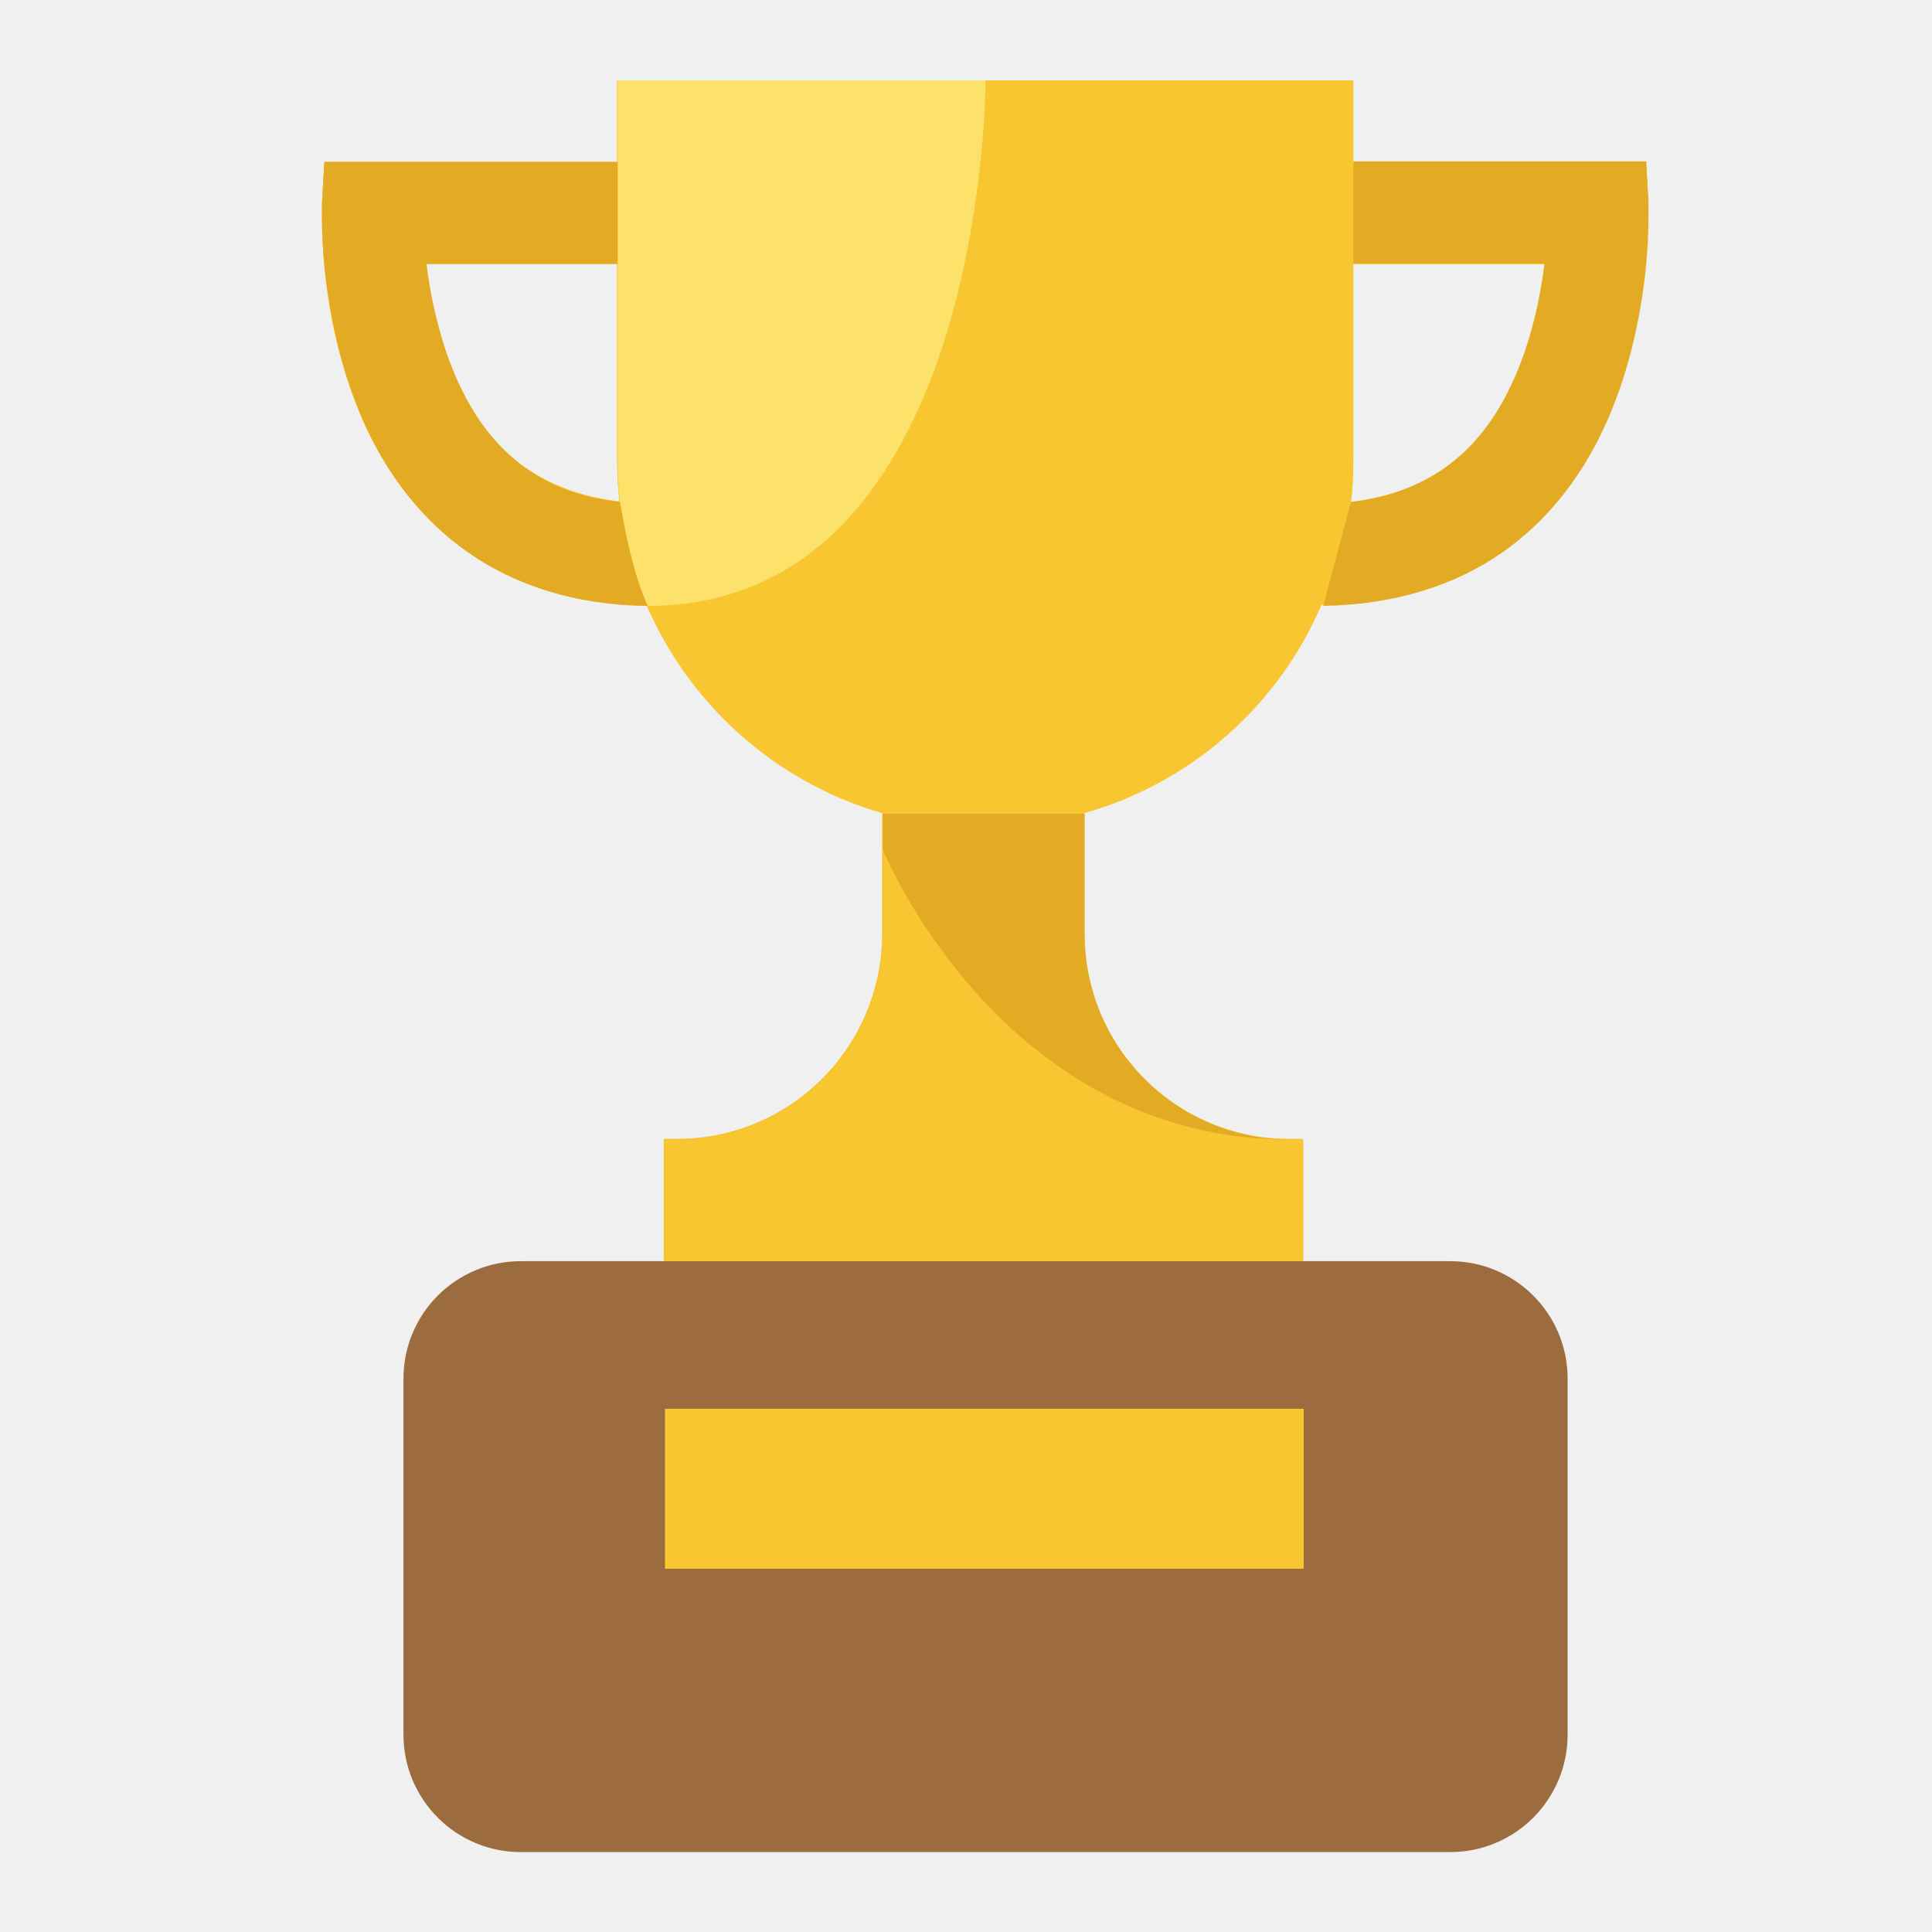
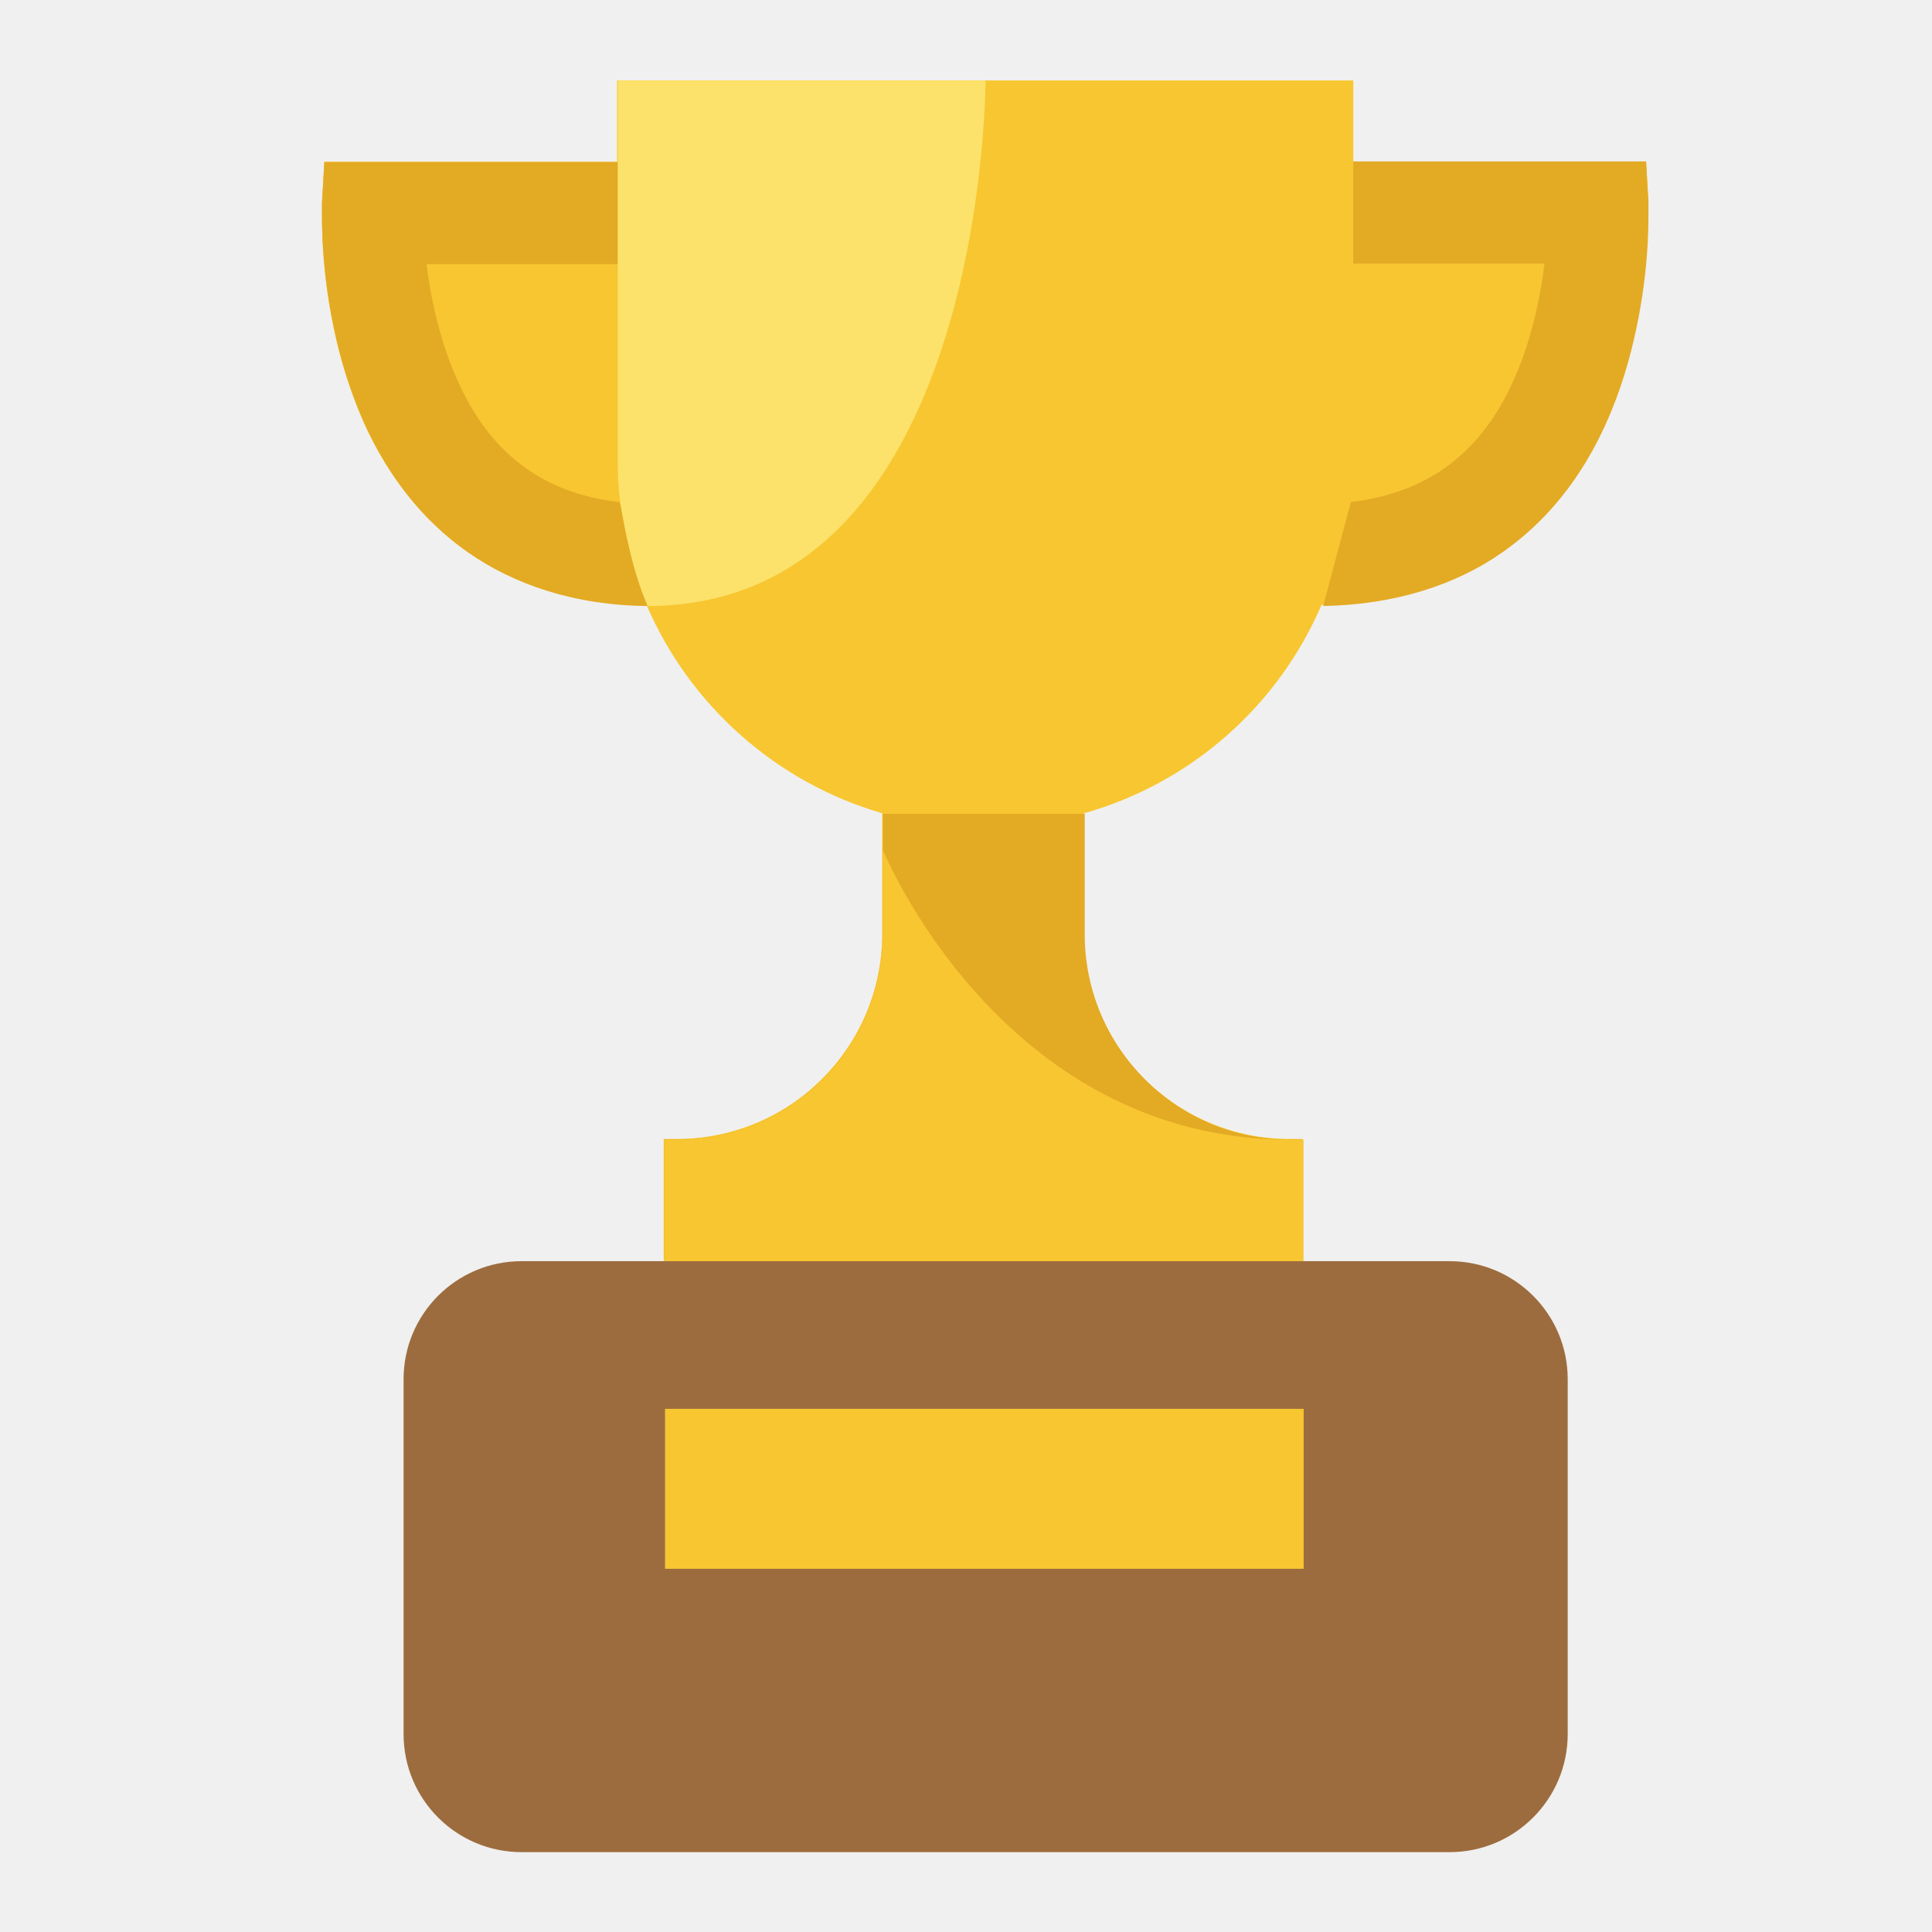
- <svg xmlns="http://www.w3.org/2000/svg" width="90" height="90" viewBox="0 0 90 90" fill="none">
-   <g clip-path="url(#clip0_119_7635)">
-     <path d="M24.267 58.75H67.552C70.578 58.75 73.025 61.197 73.025 64.222V80.805C73.025 83.83 70.578 86.278 67.552 86.278H24.267C21.242 86.278 18.795 83.83 18.795 80.805V64.222C18.795 61.197 21.242 58.75 24.267 58.75Z" fill="#9D6C3E" />
-     <path d="M60.733 65.625H30.977V73.078H60.733V65.625Z" fill="#F7C631" />
-     <path d="M76.793 9.47L76.683 7.545H63.043V3.75H28.75V7.545H15.11L15 9.443C15 9.443 15 9.717 15 10.102C15 11.697 15.165 15.85 17.09 20.003C18.08 22.065 19.565 24.155 21.765 25.695C23.91 27.207 26.743 28.17 30.125 28.198C32.133 32.845 36.148 36.447 41.098 37.877V43.625C41.015 48.85 36.78 53.057 31.528 53.057H30.923V58.722H60.678V53.057H60.073C54.793 53.057 50.503 48.767 50.503 43.487V37.877C55.48 36.475 59.55 32.873 61.558 28.17C64.94 28.115 67.773 27.18 69.918 25.668C73.245 23.33 74.895 19.865 75.748 16.867C76.6 13.842 76.71 11.258 76.71 10.047C76.71 9.662 76.71 9.443 76.71 9.387L76.793 9.47ZM24.515 21.817C22.453 20.387 21.188 18.023 20.528 15.602C20.143 14.255 19.923 13.018 19.84 12.275H28.75V21.405C28.75 22.065 28.778 22.725 28.86 23.358C26.99 23.137 25.615 22.56 24.488 21.79L24.515 21.817ZM70.385 17.968C69.67 19.508 68.653 20.855 67.278 21.817C66.178 22.587 64.775 23.165 62.933 23.385C63.015 22.753 63.043 22.093 63.043 21.433V12.303H71.953C71.788 13.65 71.375 15.932 70.385 17.995V17.968Z" fill="#FED859" />
-     <path d="M76.793 9.47L76.683 7.545H63.043V3.75H28.75V7.545H15.11L15 9.443C15 9.443 15 9.717 15 10.102C15 11.697 15.165 15.85 17.09 20.003C18.08 22.065 19.565 24.155 21.765 25.695C23.91 27.207 26.743 28.17 30.125 28.198C32.133 32.845 36.148 36.447 41.098 37.877V43.625C41.015 48.85 36.78 53.057 31.528 53.057H30.923V58.722H60.678V53.057H60.073C54.793 53.057 50.503 48.767 50.503 43.487V37.877C55.48 36.475 59.55 32.873 61.558 28.17C64.94 28.115 67.773 27.18 69.918 25.668C73.245 23.33 74.895 19.865 75.748 16.867C76.6 13.842 76.71 11.258 76.71 10.047C76.71 9.662 76.71 9.443 76.71 9.387L76.793 9.47ZM24.515 21.817C22.453 20.387 21.188 18.023 20.528 15.602C20.143 14.255 19.923 13.018 19.84 12.275H28.75V21.405C28.75 22.065 28.778 22.725 28.86 23.358C26.99 23.137 25.615 22.56 24.488 21.79L24.515 21.817ZM70.385 17.968C69.67 19.508 68.653 20.855 67.278 21.817C66.178 22.587 64.775 23.165 62.933 23.385C63.015 22.753 63.043 22.093 63.043 21.433V12.303H71.953C71.788 13.65 71.375 15.932 70.385 17.995V17.968Z" fill="#F7C631" />
-     <path d="M41.125 37.905V43.653C41.043 48.877 36.808 53.085 31.555 53.085H30.95V58.75H60.705V53.085H60.1C54.82 53.085 50.53 48.795 50.53 43.515V37.905H41.098H41.125Z" fill="#E3AA24" />
-     <path d="M41.125 39.528V43.653C41.043 48.877 36.808 53.085 31.555 53.085H30.95V58.75H60.705V53.085H60.1C46.57 53.085 41.098 39.528 41.098 39.528H41.125Z" fill="#F7C631" />
-     <path d="M61.64 28.225C65.023 28.17 67.855 27.235 70 25.723C73.328 23.385 74.978 19.92 75.83 16.922C76.683 13.898 76.793 11.312 76.793 10.102C76.793 9.717 76.793 9.497 76.793 9.442L76.683 7.517H63.043V12.275H71.953C71.788 13.623 71.375 15.905 70.385 17.968C69.67 19.508 68.653 20.855 67.278 21.817C66.178 22.587 64.775 23.165 62.933 23.385L61.64 28.225Z" fill="#E3AA24" />
-     <path d="M28.888 23.385C27.018 23.192 25.643 22.615 24.543 21.845C23.14 20.855 22.15 19.508 21.435 17.995C20.445 15.932 20.033 13.65 19.868 12.303H28.778V7.545H15.11L15 9.47C15 9.47 15 9.718 15 10.102C15 11.285 15.11 13.898 15.963 16.922C16.815 19.92 18.465 23.385 21.793 25.723C23.938 27.235 26.77 28.198 30.153 28.225L28.86 23.385H28.888Z" fill="#E3AA24" />
-     <path d="M30.153 28.225C45.883 28.225 45.91 3.942 45.91 3.75H28.778V21.433C28.778 22.093 28.778 22.505 28.888 23.385C29.438 26.823 30.18 28.225 30.18 28.225H30.153Z" fill="#FCE26A" />
-   </g>
-   <defs>
-     <clipPath id="clip0_119_7635">
-       <rect width="90" height="90" fill="white" />
-     </clipPath>
-   </defs>
+ <svg xmlns="http://www.w3.org/2000/svg" viewBox="0 0 90 90">
+   <path d="M67.53,58.75C70.56,58.75,73.03,61.21,73.03,64.25L73.03,80.78C73.03,83.82,70.56,86.28,67.53,86.28L24.3,86.28C21.26,86.28,18.8,83.82,18.8,80.78L18.8,64.25C18.8,61.21,21.26,58.75,24.3,58.75Z" fill="#9D6C3E" />
+   <path d="M30.98,65.63L30.98,73.08L60.73,73.08L60.73,65.63Z" fill="#F7C631" />
+   <path d="M76.68,7.54L63.04,7.54L63.04,3.75L28.75,3.75L28.75,7.54L15.11,7.54L15,9.44C15,9.44,15,9.72,15,10.1C15,11.7,15.17,15.85,17.09,20C18.08,22.07,19.57,24.16,21.77,25.7C23.91,27.21,26.74,28.17,30.13,28.2C32.13,32.84,36.15,36.45,41.1,37.88L41.1,43.63C41.02,48.85,36.78,53.06,31.53,53.06L30.92,53.06L30.92,58.72L60.68,58.72L60.68,53.06L60.07,53.06C54.79,53.06,50.5,48.77,50.5,43.49L50.5,37.88C55.48,36.48,59.55,32.87,61.56,28.17C64.94,28.11,67.77,27.18,69.92,25.67C73.25,23.33,74.9,19.86,75.75,16.87C76.6,13.84,76.71,11.26,76.71,10.05C76.71,9.66,76.71,9.44,76.71,9.39L76.79,9.47Z" fill="#FED859" />
+   <path d="M20.53,15.6C20.14,14.26,19.92,13.02,19.84,12.28L28.75,12.28L28.75,21.41C28.75,22.07,28.78,22.73,28.86,23.36C26.99,23.14,25.62,22.56,24.49,21.79L24.52,21.82C22.45,20.39,21.19,18.02,20.53,15.6Z" fill="#FED859" />
+   <path d="M67.28,21.82C66.18,22.59,64.78,23.16,62.93,23.39C63.02,22.75,63.04,22.09,63.04,21.43L63.04,12.3L71.95,12.3C71.79,13.65,71.38,15.93,70.39,18L70.39,17.97C69.67,19.51,68.65,20.86,67.28,21.82Z" fill="#FED859" />
+   <path d="M76.68,7.54L63.04,7.54L63.04,3.75L28.75,3.75L28.75,7.54L15.11,7.54L15,9.44C15,9.44,15,9.72,15,10.1C15,11.7,15.17,15.85,17.09,20C18.08,22.07,19.57,24.16,21.77,25.7C23.91,27.21,26.74,28.17,30.13,28.2C32.13,32.84,36.15,36.45,41.1,37.88L41.1,43.63C41.02,48.85,36.78,53.06,31.53,53.06L30.92,53.06L30.92,58.72L60.68,58.72L60.68,53.06L60.07,53.06C54.79,53.06,50.5,48.77,50.5,43.49L50.5,37.88C55.48,36.48,59.55,32.87,61.56,28.17C64.94,28.11,67.77,27.18,69.92,25.67C73.25,23.33,74.9,19.86,75.75,16.87C76.6,13.84,76.71,11.26,76.71,10.05C76.71,9.66,76.71,9.44,76.71,9.39L76.79,9.47Z" fill="#F7C631" />
+   <path d="M20.53,15.6C20.14,14.26,19.92,13.02,19.84,12.28L28.75,12.28L28.75,21.41C28.75,22.07,28.78,22.73,28.86,23.36C26.99,23.14,25.62,22.56,24.49,21.79L24.52,21.82C22.45,20.39,21.19,18.02,20.53,15.6Z" fill="#F7C631" />
+   <path d="M67.28,21.82C66.18,22.59,64.78,23.16,62.93,23.39C63.02,22.75,63.04,22.09,63.04,21.43L63.04,12.3L71.95,12.3C71.79,13.65,71.38,15.93,70.39,18L70.39,17.97C69.67,19.51,68.65,20.86,67.28,21.82Z" fill="#F7C631" />
+   <path d="M41.13,43.65C41.04,48.88,36.81,53.09,31.56,53.09L30.95,53.09L30.95,58.75L60.71,58.75L60.71,53.09L60.1,53.09C54.82,53.09,50.53,48.8,50.53,43.52L50.53,37.91L41.1,37.91L41.13,37.91Z" fill="#E3AA24" />
+   <path d="M41.13,43.65C41.04,48.88,36.81,53.09,31.56,53.09L30.95,53.09L30.95,58.75L60.71,58.75L60.71,53.09L60.1,53.09C46.57,53.09,41.1,39.53,41.1,39.53L41.13,39.53Z" fill="#F7C631" />
+   <path d="M70,25.72C73.33,23.39,74.98,19.92,75.83,16.92C76.68,13.9,76.79,11.31,76.79,10.1C76.79,9.72,76.79,9.5,76.79,9.44L76.68,7.52L63.04,7.52L63.04,12.28L71.95,12.28C71.79,13.62,71.38,15.9,70.39,17.97C69.67,19.51,68.65,20.86,67.28,21.82C66.18,22.59,64.78,23.16,62.93,23.39L61.64,28.23C65.02,28.17,67.86,27.23,70,25.72Z" fill="#E3AA24" />
+   <path d="M24.54,21.84C23.14,20.86,22.15,19.51,21.44,18C20.45,15.93,20.03,13.65,19.87,12.3L28.78,12.3L28.78,7.55L15.11,7.55L15,9.47C15,9.47,15,9.72,15,10.1C15,11.29,15.11,13.9,15.96,16.92C16.82,19.92,18.47,23.39,21.79,25.72C23.94,27.23,26.77,28.2,30.15,28.23L28.86,23.39L28.89,23.39C27.02,23.19,25.64,22.61,24.54,21.84Z" fill="#E3AA24" />
+   <path d="M45.91,3.75L28.78,3.75L28.78,21.43C28.78,22.09,28.78,22.5,28.89,23.39C29.44,26.82,30.18,28.23,30.18,28.23L30.15,28.23C45.88,28.23,45.91,3.94,45.91,3.75Z" fill="#FCE26A" />
</svg>
